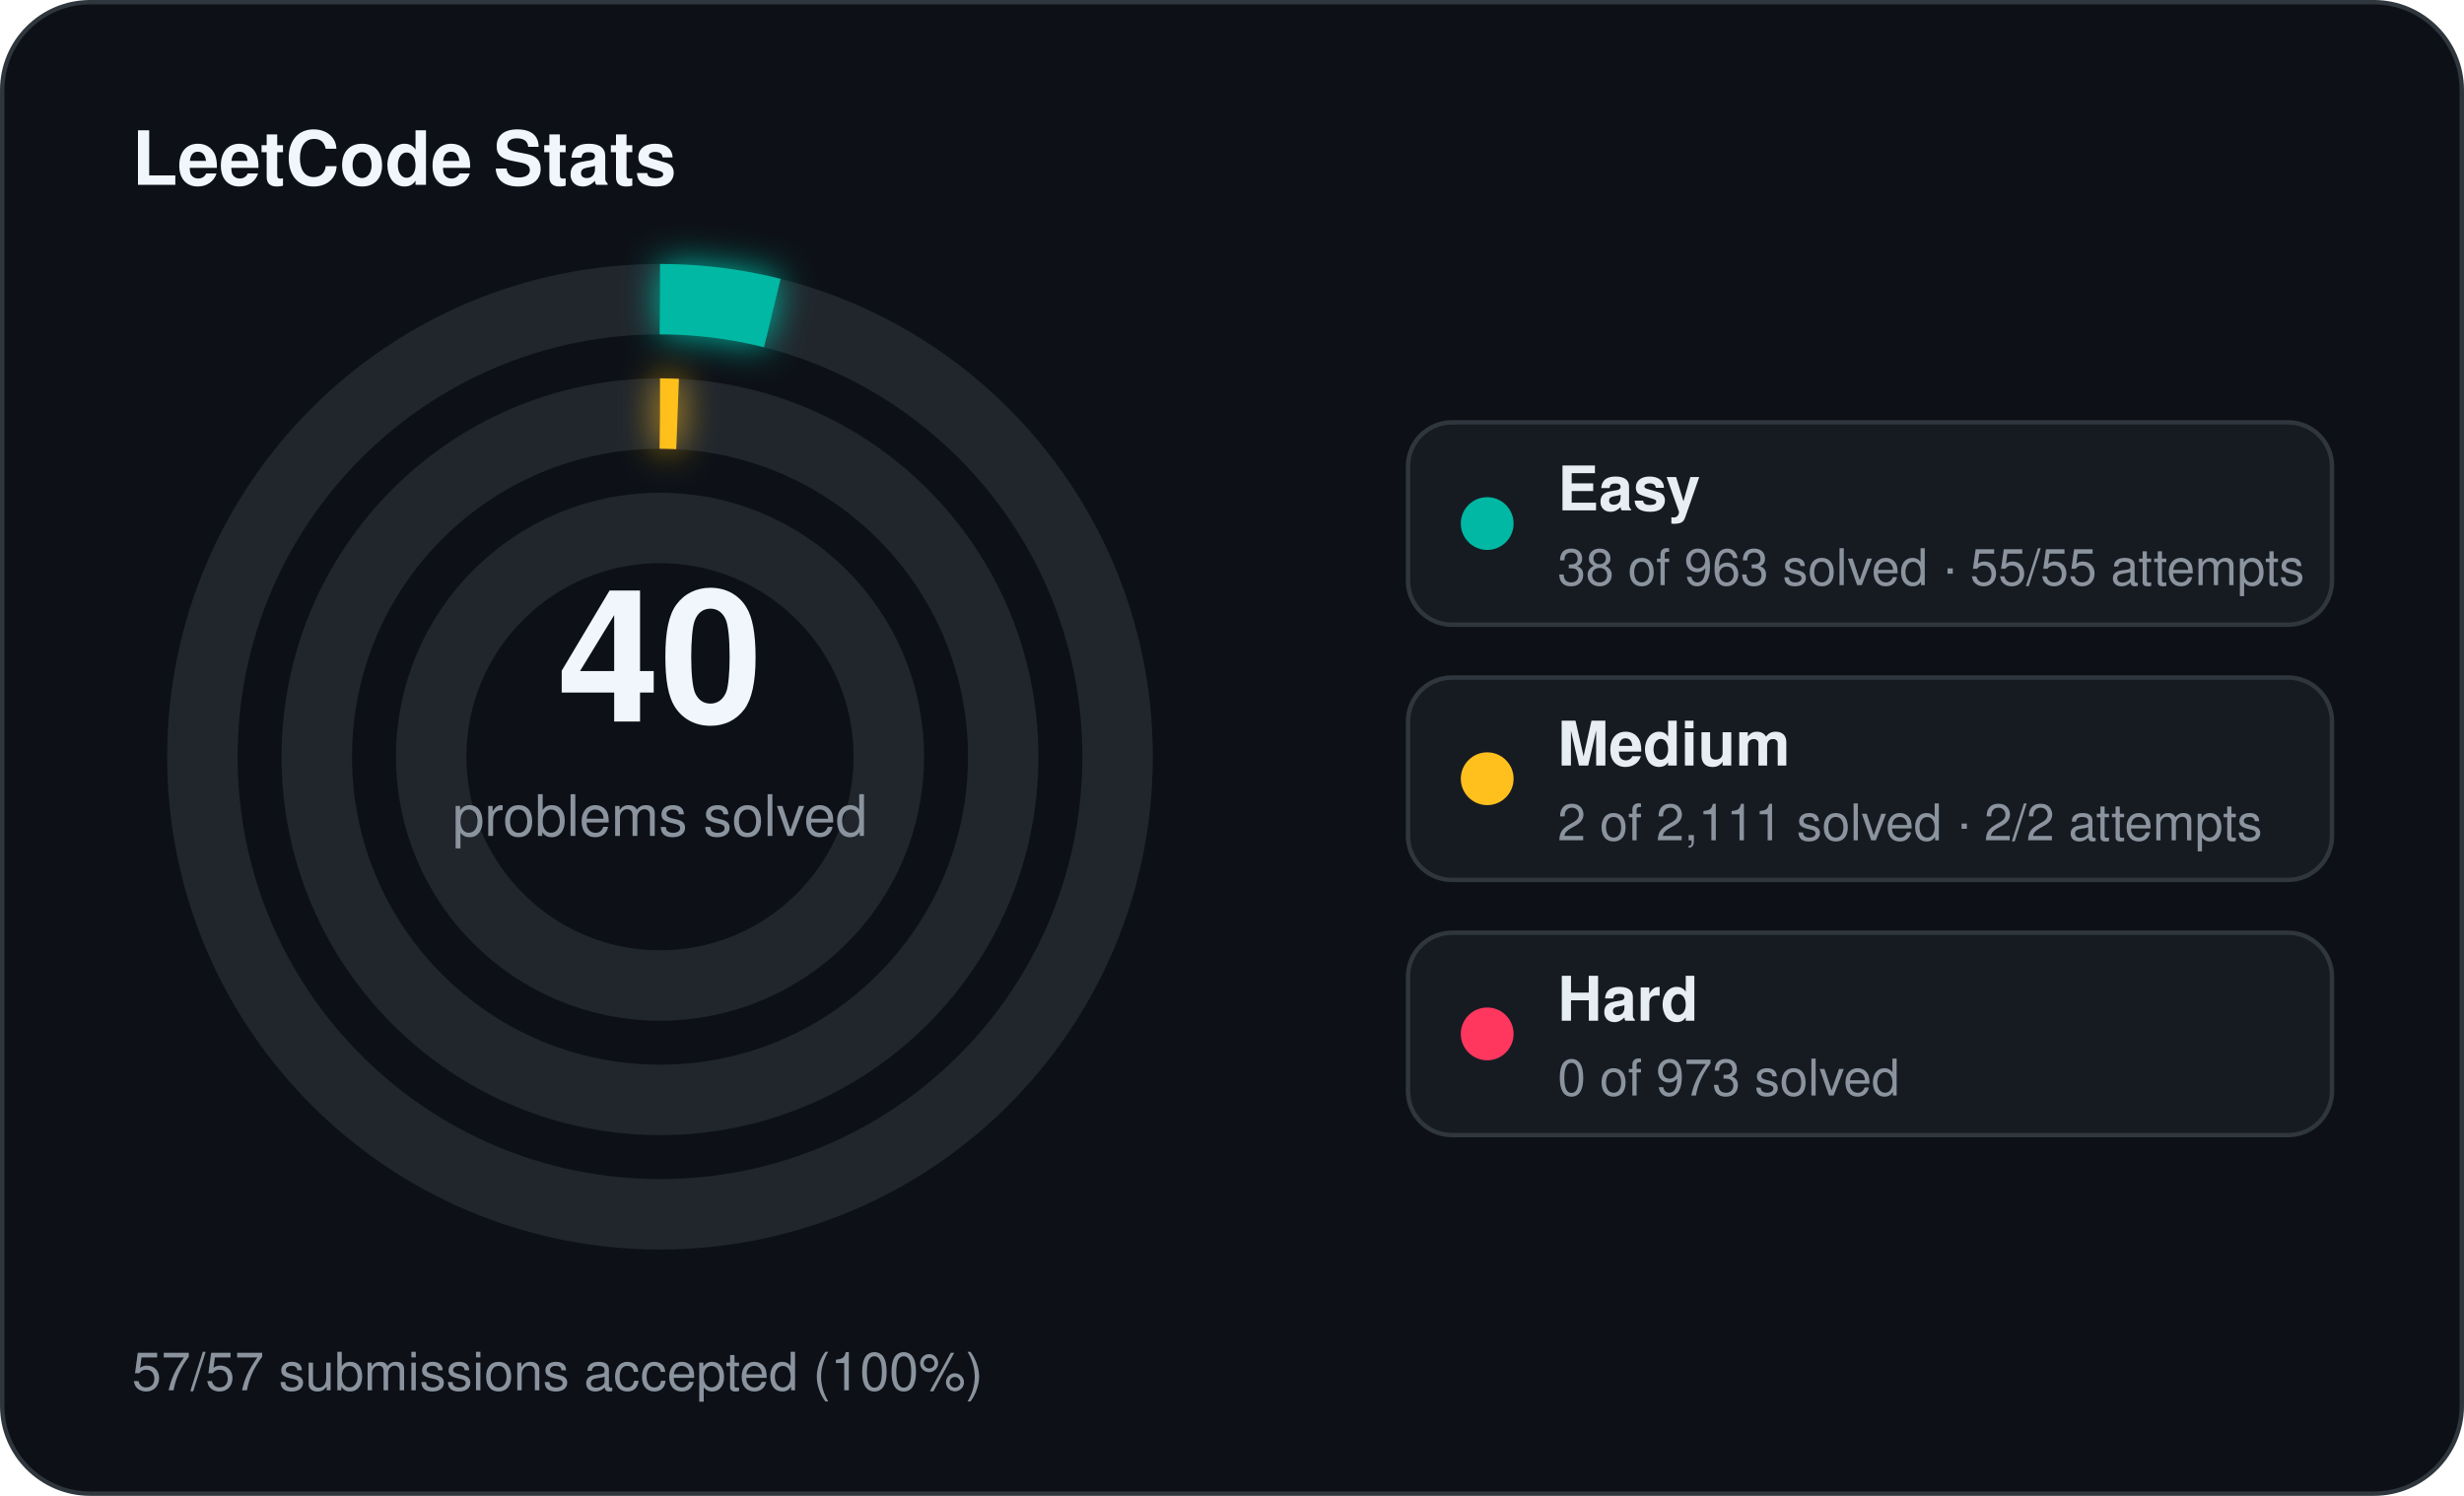
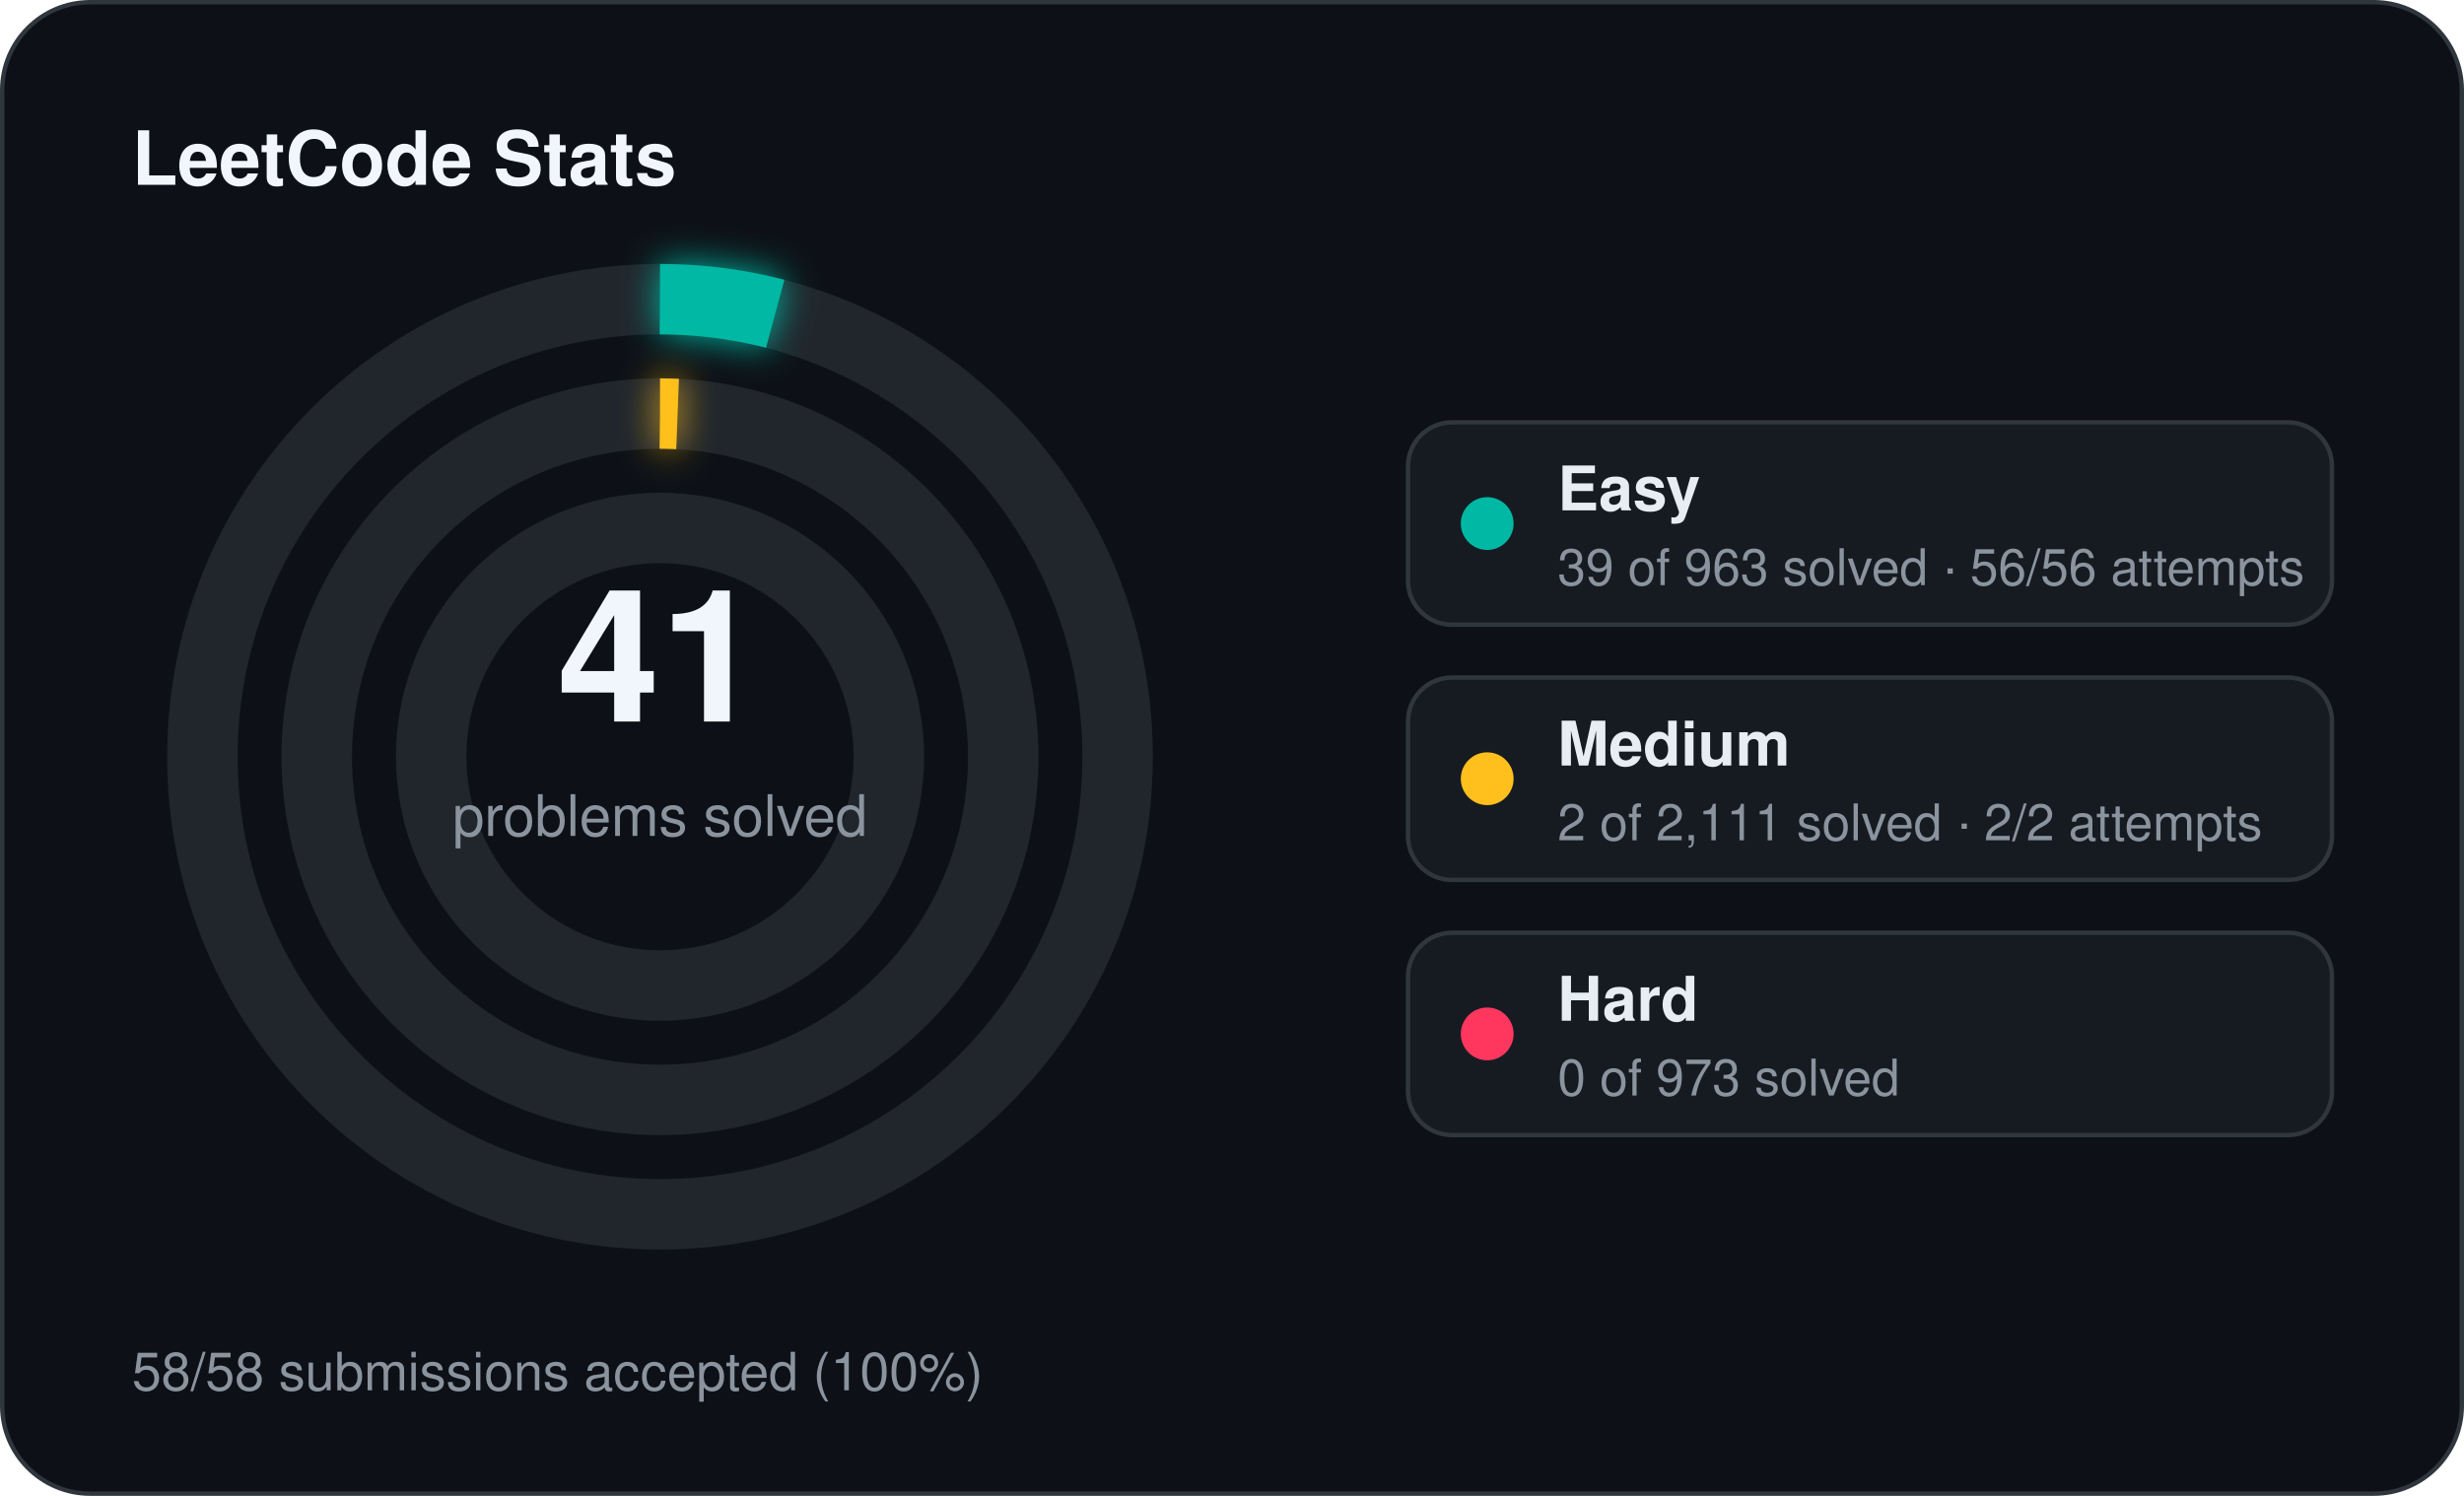
<svg xmlns="http://www.w3.org/2000/svg" width="560" height="340" viewBox="0 0 560 340">
  <defs>
    <filter id="stats-glow" x="-60%" y="-60%" width="220%" height="220%">
      <feGaussianBlur stdDeviation="4" result="blur" />
      <feMerge>
        <feMergeNode in="blur" />
        <feMergeNode in="SourceGraphic" />
      </feMerge>
    </filter>
  </defs>
  <rect x="0.5" y="0.5" width="559" height="339" rx="20" fill="#0d1117" stroke="#30363d" stroke-width="1" />
  <text x="30" y="42" fill="#f0f6fc" font-family="Segoe UI, Helvetica, Arial, sans-serif" font-size="17" font-weight="700">LeetCode Stats</text>
  <circle cx="150" cy="172" r="104" fill="none" stroke="#21262d" stroke-width="16" />
-   <circle cx="150" cy="172" r="104" fill="none" stroke="#00b8a3" stroke-width="16" stroke-linecap="butt" stroke-dasharray="25.79 653.45" transform="rotate(-90 150 172)" filter="url(#stats-glow)" />
+   <circle cx="150" cy="172" r="104" fill="none" stroke="#00b8a3" stroke-width="16" stroke-linecap="butt" stroke-dasharray="26.46 653.45" transform="rotate(-90 150 172)" filter="url(#stats-glow)" />
  <circle cx="150" cy="172" r="78" fill="none" stroke="#21262d" stroke-width="16" />
  <circle cx="150" cy="172" r="78" fill="none" stroke="#ffc01e" stroke-width="16" stroke-linecap="butt" stroke-dasharray="4.00 490.09" transform="rotate(-90 150 172)" filter="url(#stats-glow)" />
  <circle cx="150" cy="172" r="52" fill="none" stroke="#21262d" stroke-width="16" />
-   <text x="150" y="164" text-anchor="middle" fill="#f0f6fc" font-family="Segoe UI, Helvetica, Arial, sans-serif" font-size="42" font-weight="700">40</text>
+   <text x="150" y="164" text-anchor="middle" fill="#f0f6fc" font-family="Segoe UI, Helvetica, Arial, sans-serif" font-size="42" font-weight="700">41</text>
  <text x="150" y="190" text-anchor="middle" fill="#8b949e" font-family="Segoe UI, Helvetica, Arial, sans-serif" font-size="13">problems solved</text>
  <rect x="320" y="96" width="210" height="46" rx="10" fill="#161b22" stroke="#30363d" stroke-width="1" />
  <circle cx="338" cy="119" r="6" fill="#00b8a3" />
  <text x="354" y="116" fill="#e6edf3" font-family="Segoe UI, Helvetica, Arial, sans-serif" font-size="14" font-weight="600">Easy</text>
-   <text x="354" y="133" fill="#8b949e" font-family="Segoe UI, Helvetica, Arial, sans-serif" font-size="11.5">38 of 963 solved · 55/55 attempts</text>
+   <text x="354" y="133" fill="#8b949e" font-family="Segoe UI, Helvetica, Arial, sans-serif" font-size="11.5">39 of 963 solved · 56/56 attempts</text>
  <rect x="320" y="154" width="210" height="46" rx="10" fill="#161b22" stroke="#30363d" stroke-width="1" />
  <circle cx="338" cy="177" r="6" fill="#ffc01e" />
  <text x="354" y="174" fill="#e6edf3" font-family="Segoe UI, Helvetica, Arial, sans-serif" font-size="14" font-weight="600">Medium</text>
  <text x="354" y="191" fill="#8b949e" font-family="Segoe UI, Helvetica, Arial, sans-serif" font-size="11.5">2 of 2,111 solved · 2/2 attempts</text>
  <rect x="320" y="212" width="210" height="46" rx="10" fill="#161b22" stroke="#30363d" stroke-width="1" />
  <circle cx="338" cy="235" r="6" fill="#ff375f" />
  <text x="354" y="232" fill="#e6edf3" font-family="Segoe UI, Helvetica, Arial, sans-serif" font-size="14" font-weight="600">Hard</text>
  <text x="354" y="249" fill="#8b949e" font-family="Segoe UI, Helvetica, Arial, sans-serif" font-size="11.5">0 of 973 solved</text>
-   <text x="30" y="316" fill="#8b949e" font-family="Segoe UI, Helvetica, Arial, sans-serif" font-size="12">57/57 submissions accepted (100%)</text>
+   <text x="30" y="316" fill="#8b949e" font-family="Segoe UI, Helvetica, Arial, sans-serif" font-size="12">58/58 submissions accepted (100%)</text>
</svg>
